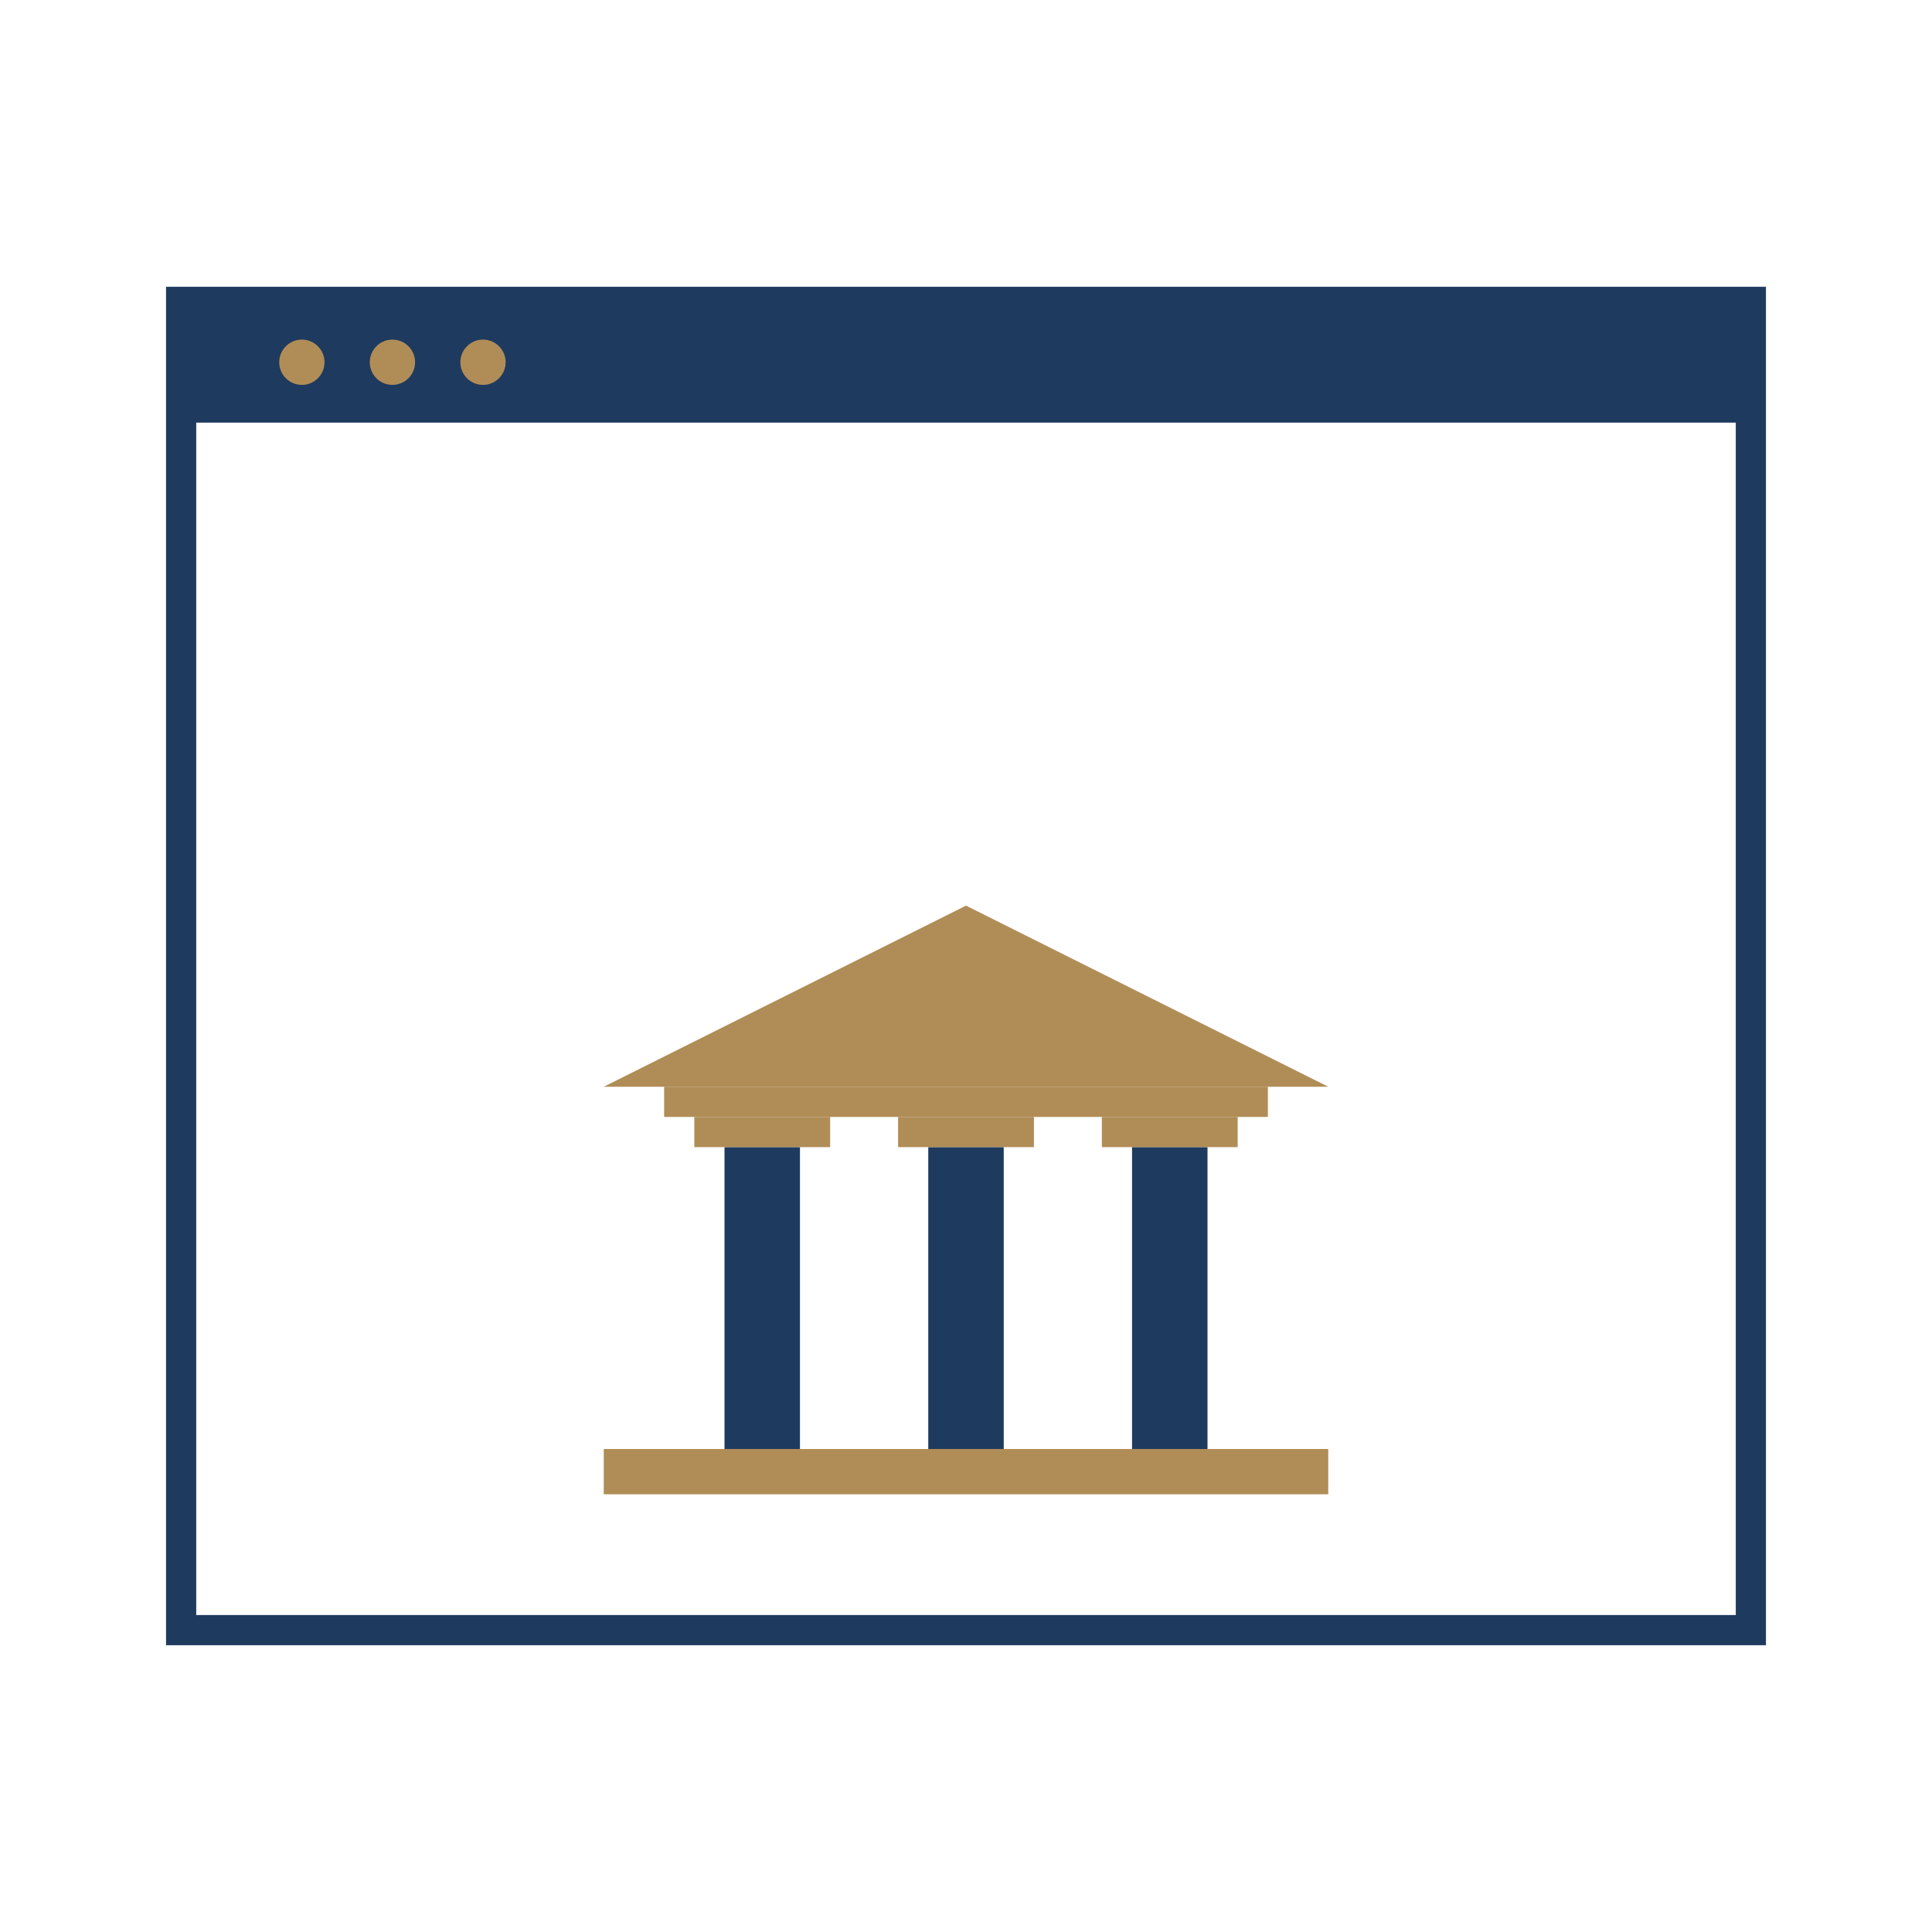
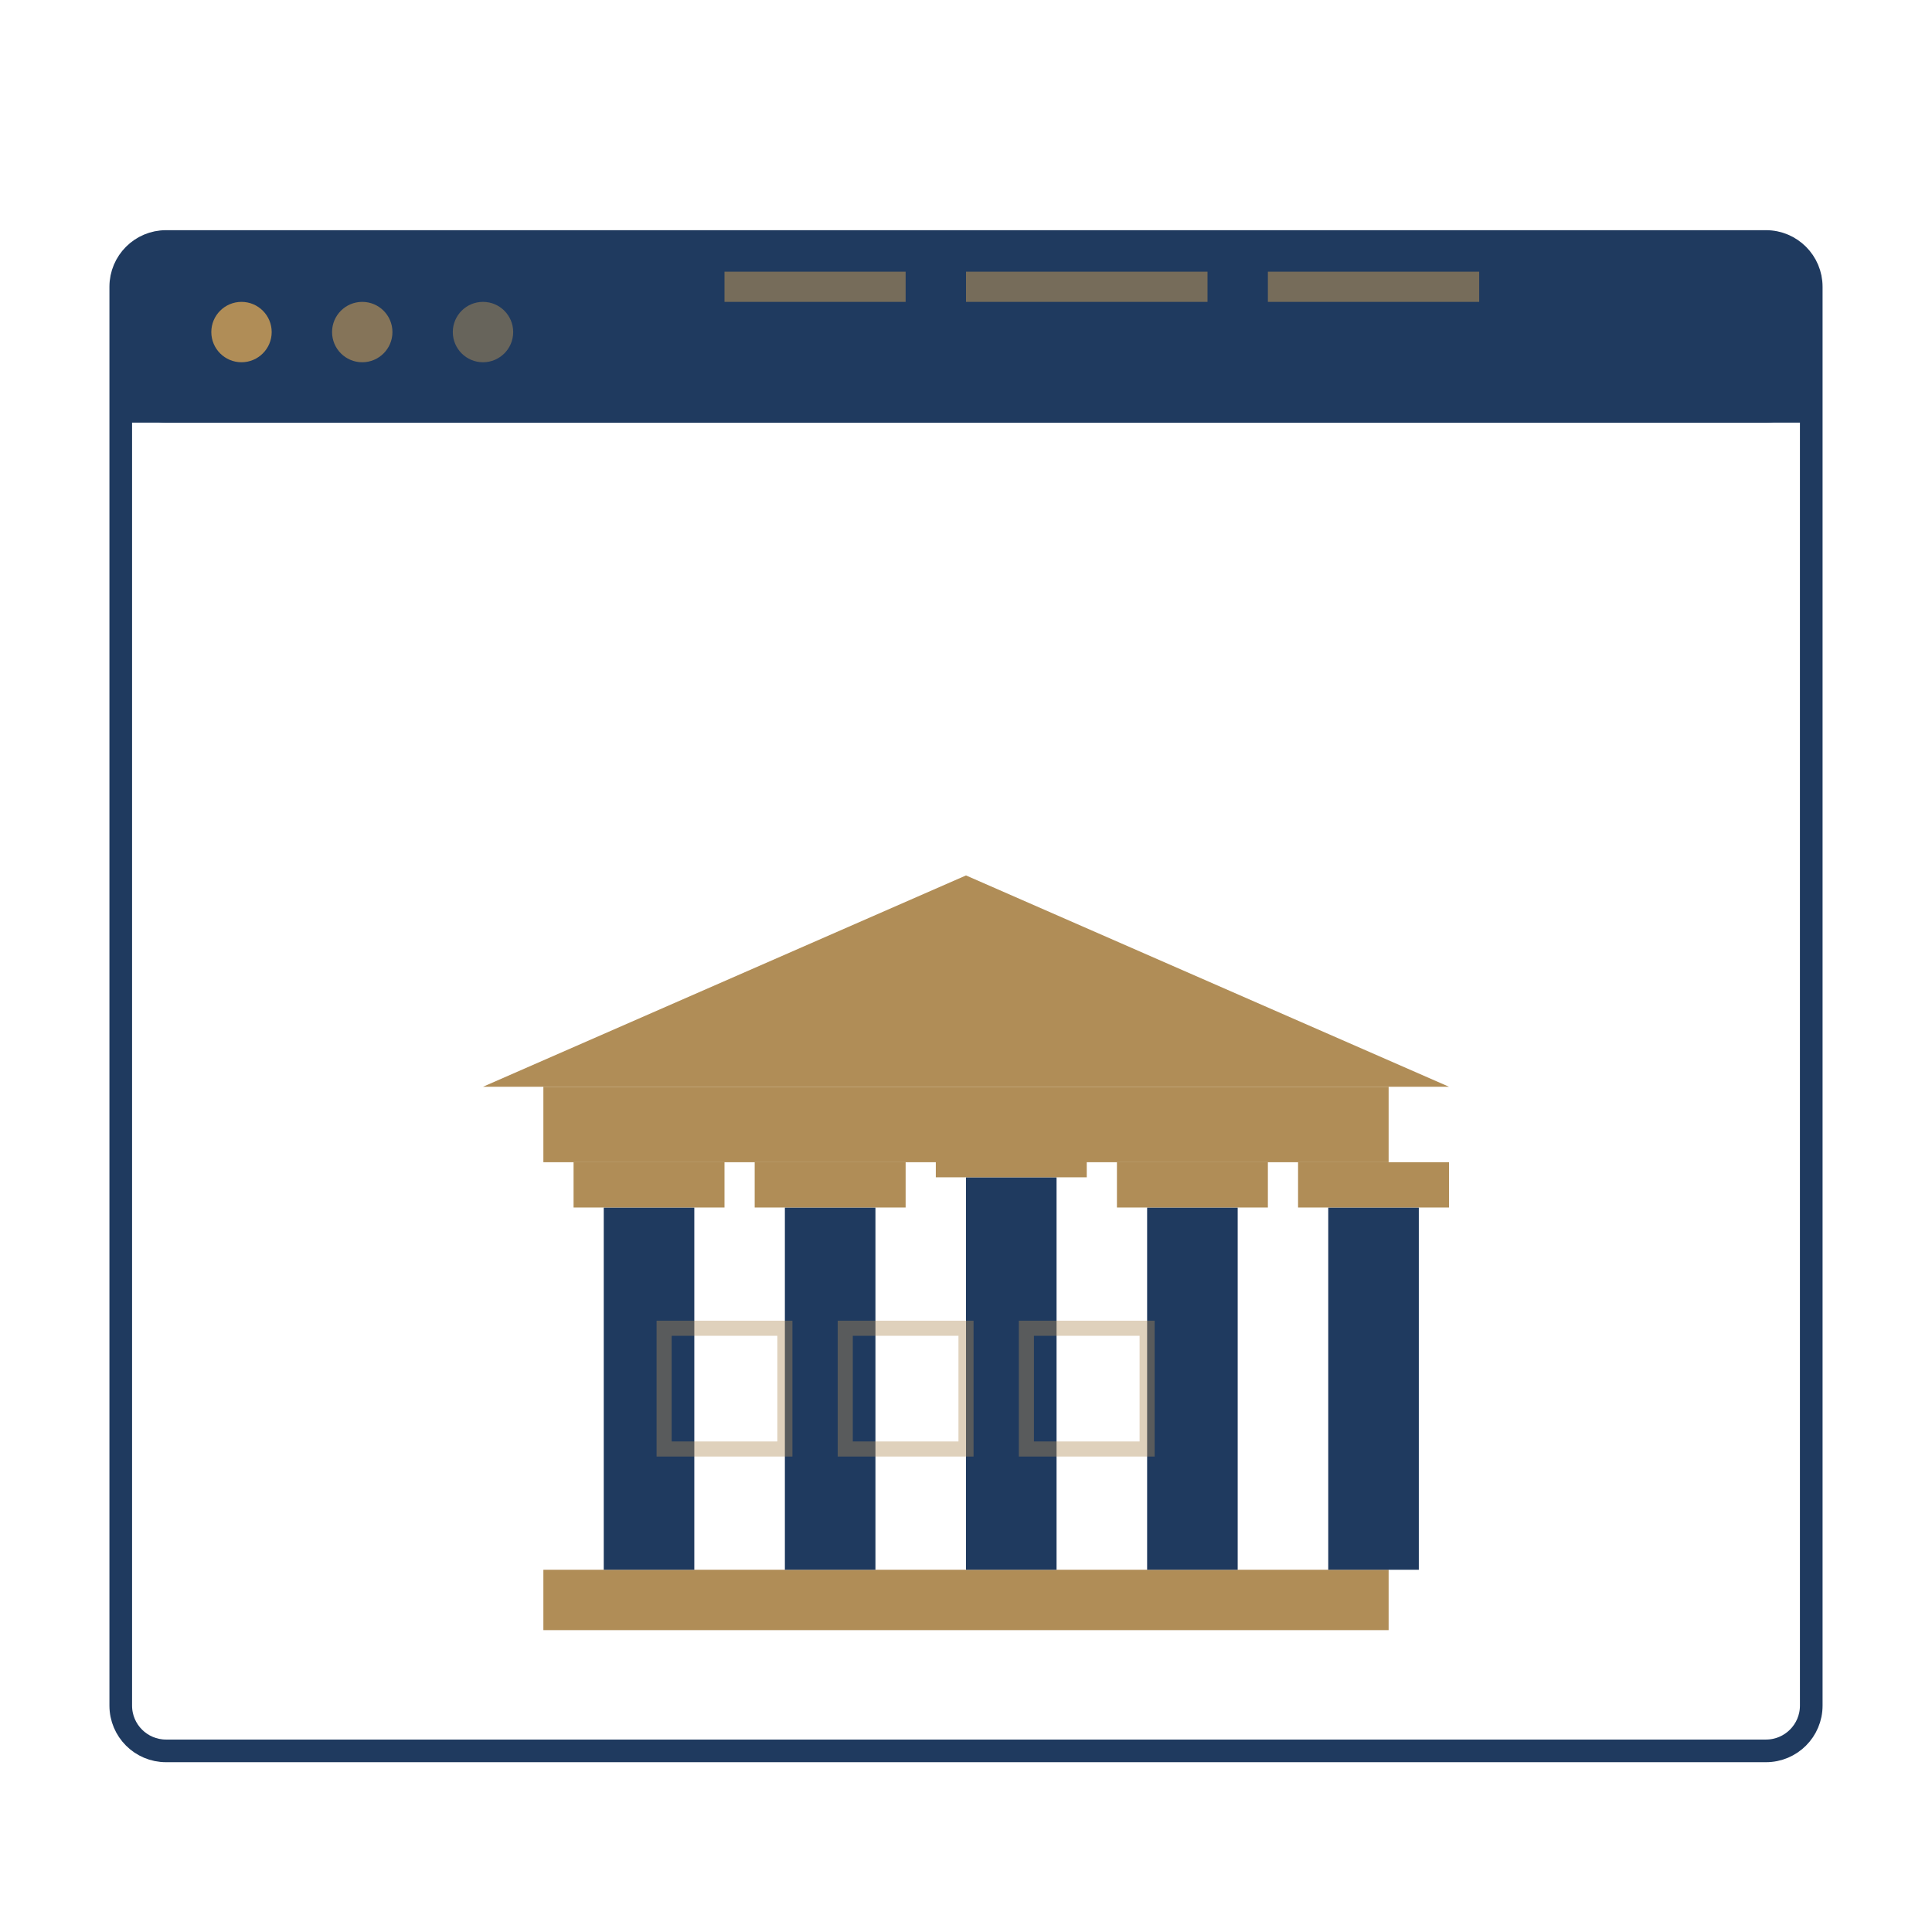
<svg xmlns="http://www.w3.org/2000/svg" width="256" height="256" viewBox="0 0 256 256">
  <defs>
    <style>
      .primary { fill: #1F3A5F; }
      .accent { fill: #B08D57; }
+       .window { fill: none; stroke: #1F3A5F; stroke-width: 3; }
    </style>
  </defs>
-   <rect x="24" y="40" width="208" height="176" fill="none" stroke="#1F3A5F" stroke-width="4" />
-   <rect x="24" y="40" width="208" height="16" class="primary" />
-   <circle cx="40" cy="48" r="3" class="accent" />
-   <circle cx="52" cy="48" r="3" class="accent" />
-   <circle cx="64" cy="48" r="3" class="accent" />
-   <g transform="translate(128, 144)">
-     <rect x="-48" y="48" width="96" height="6" class="accent" />
-     <rect x="-32" y="8" width="10" height="40" class="primary" />
-     <rect x="-5" y="8" width="10" height="40" class="primary" />
-     <rect x="22" y="8" width="10" height="40" class="primary" />
-     <rect x="-36" y="4" width="18" height="4" class="accent" />
-     <rect x="-9" y="4" width="18" height="4" class="accent" />
-     <rect x="18" y="4" width="18" height="4" class="accent" />
-     <rect x="-40" y="0" width="80" height="4" class="accent" />
-     <path d="M 0 -24 L 48 0 L -48 0 Z" class="accent" />
+   <rect x="16" y="32" width="224" height="200" rx="6" class="window" />
+   <rect x="16" y="32" width="224" height="24" rx="6" class="primary" />
+   <rect x="16" y="48" width="224" height="8" class="primary" />
+   <circle cx="32" cy="44" r="4" fill="#B08D57" />
+   <circle cx="48" cy="44" r="4" fill="#B08D57" opacity="0.7" />
+   <circle cx="64" cy="44" r="4" fill="#B08D57" opacity="0.5" />
+   <rect x="96" y="36" width="24" height="4" class="accent" opacity="0.6" />
+   <rect x="128" y="36" width="32" height="4" class="accent" opacity="0.6" />
+   <rect x="168" y="36" width="28" height="4" class="accent" opacity="0.6" />
+   <g transform="translate(128, 152)">
+     <rect x="-56" y="56" width="112" height="8" class="accent" />
+     <rect x="-48" y="8" width="12" height="48" class="primary" />
+     <rect x="-24" y="8" width="12" height="48" class="primary" />
+     <rect x="0" y="4" width="12" height="52" class="primary" />
+     <rect x="24" y="8" width="12" height="48" class="primary" />
+     <rect x="48" y="8" width="12" height="48" class="primary" />
+     <rect x="-52" y="2" width="20" height="6" class="accent" />
+     <rect x="-28" y="2" width="20" height="6" class="accent" />
+     <rect x="-4" y="-2" width="20" height="6" class="accent" />
+     <rect x="20" y="2" width="20" height="6" class="accent" />
+     <rect x="44" y="2" width="20" height="6" class="accent" />
+     <rect x="-56" y="-8" width="112" height="10" class="accent" />
+     <path d="M 0 -36 L 64 -8 L -64 -8 Z" class="accent" />
+     <rect x="-40" y="24" width="16" height="16" fill="none" stroke="#B08D57" stroke-width="2" opacity="0.4" />
+     <rect x="-16" y="24" width="16" height="16" fill="none" stroke="#B08D57" stroke-width="2" opacity="0.4" />
+     <rect x="8" y="24" width="16" height="16" fill="none" stroke="#B08D57" stroke-width="2" opacity="0.4" />
  </g>
</svg>
